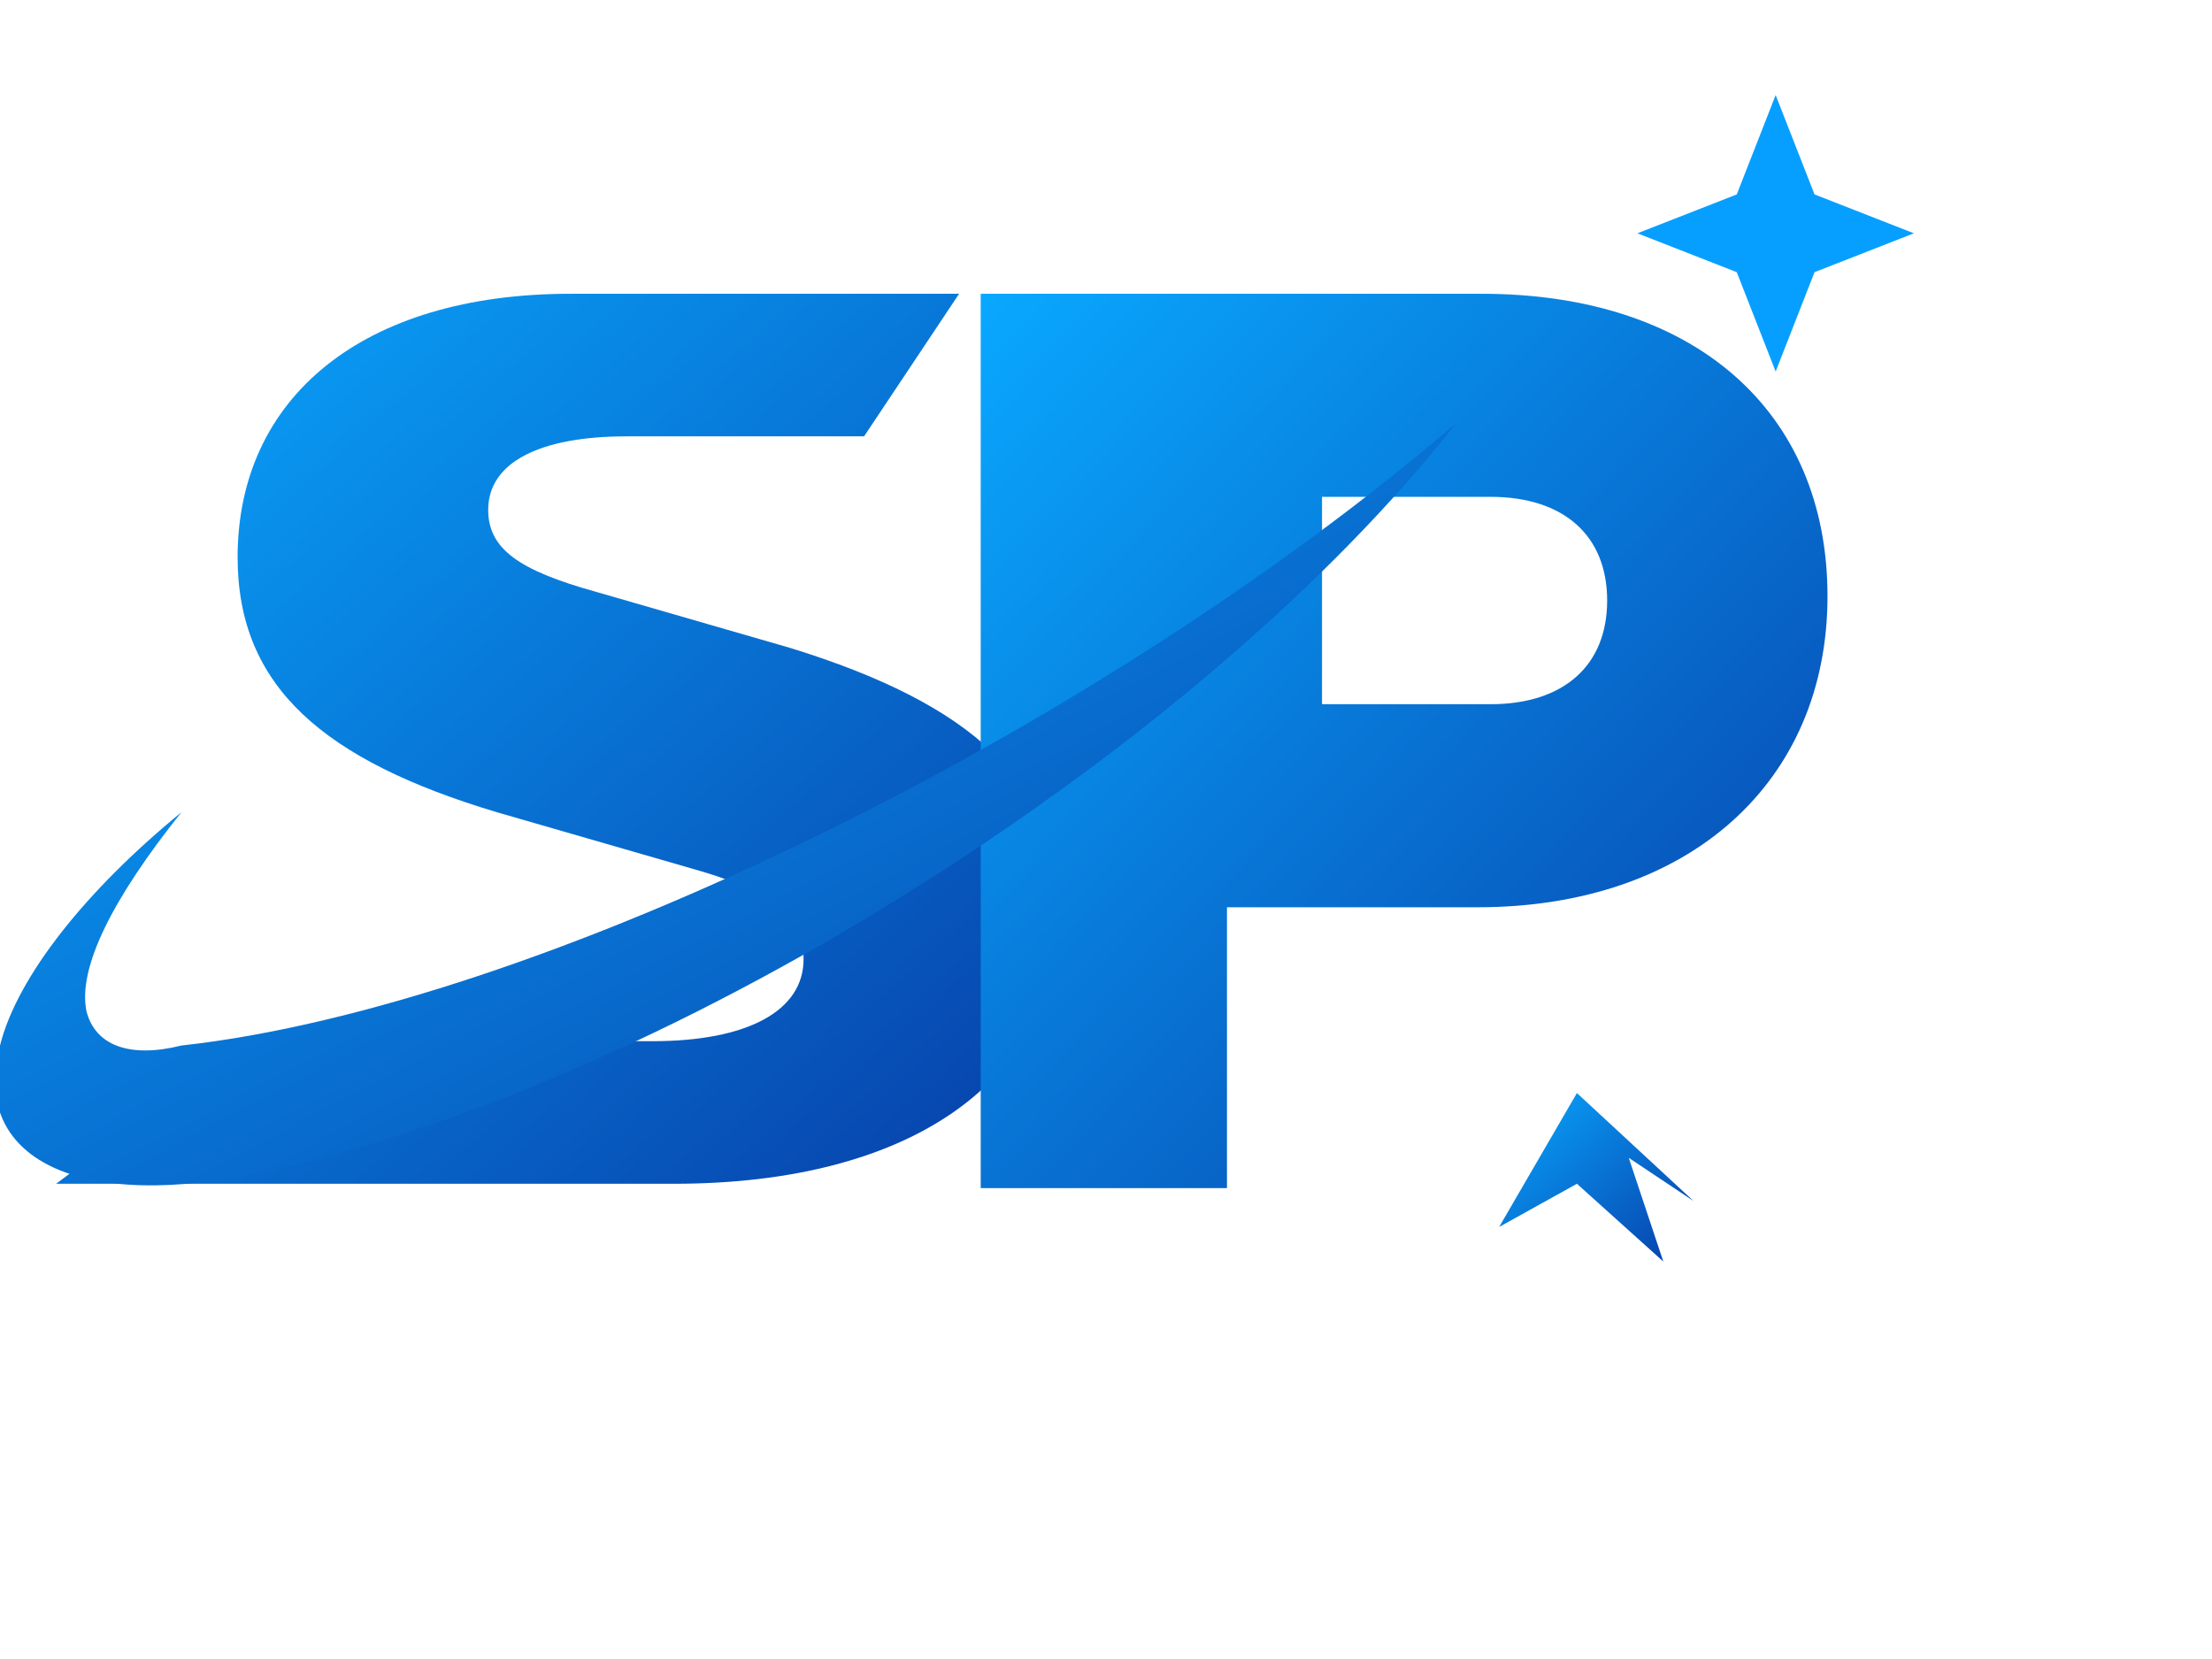
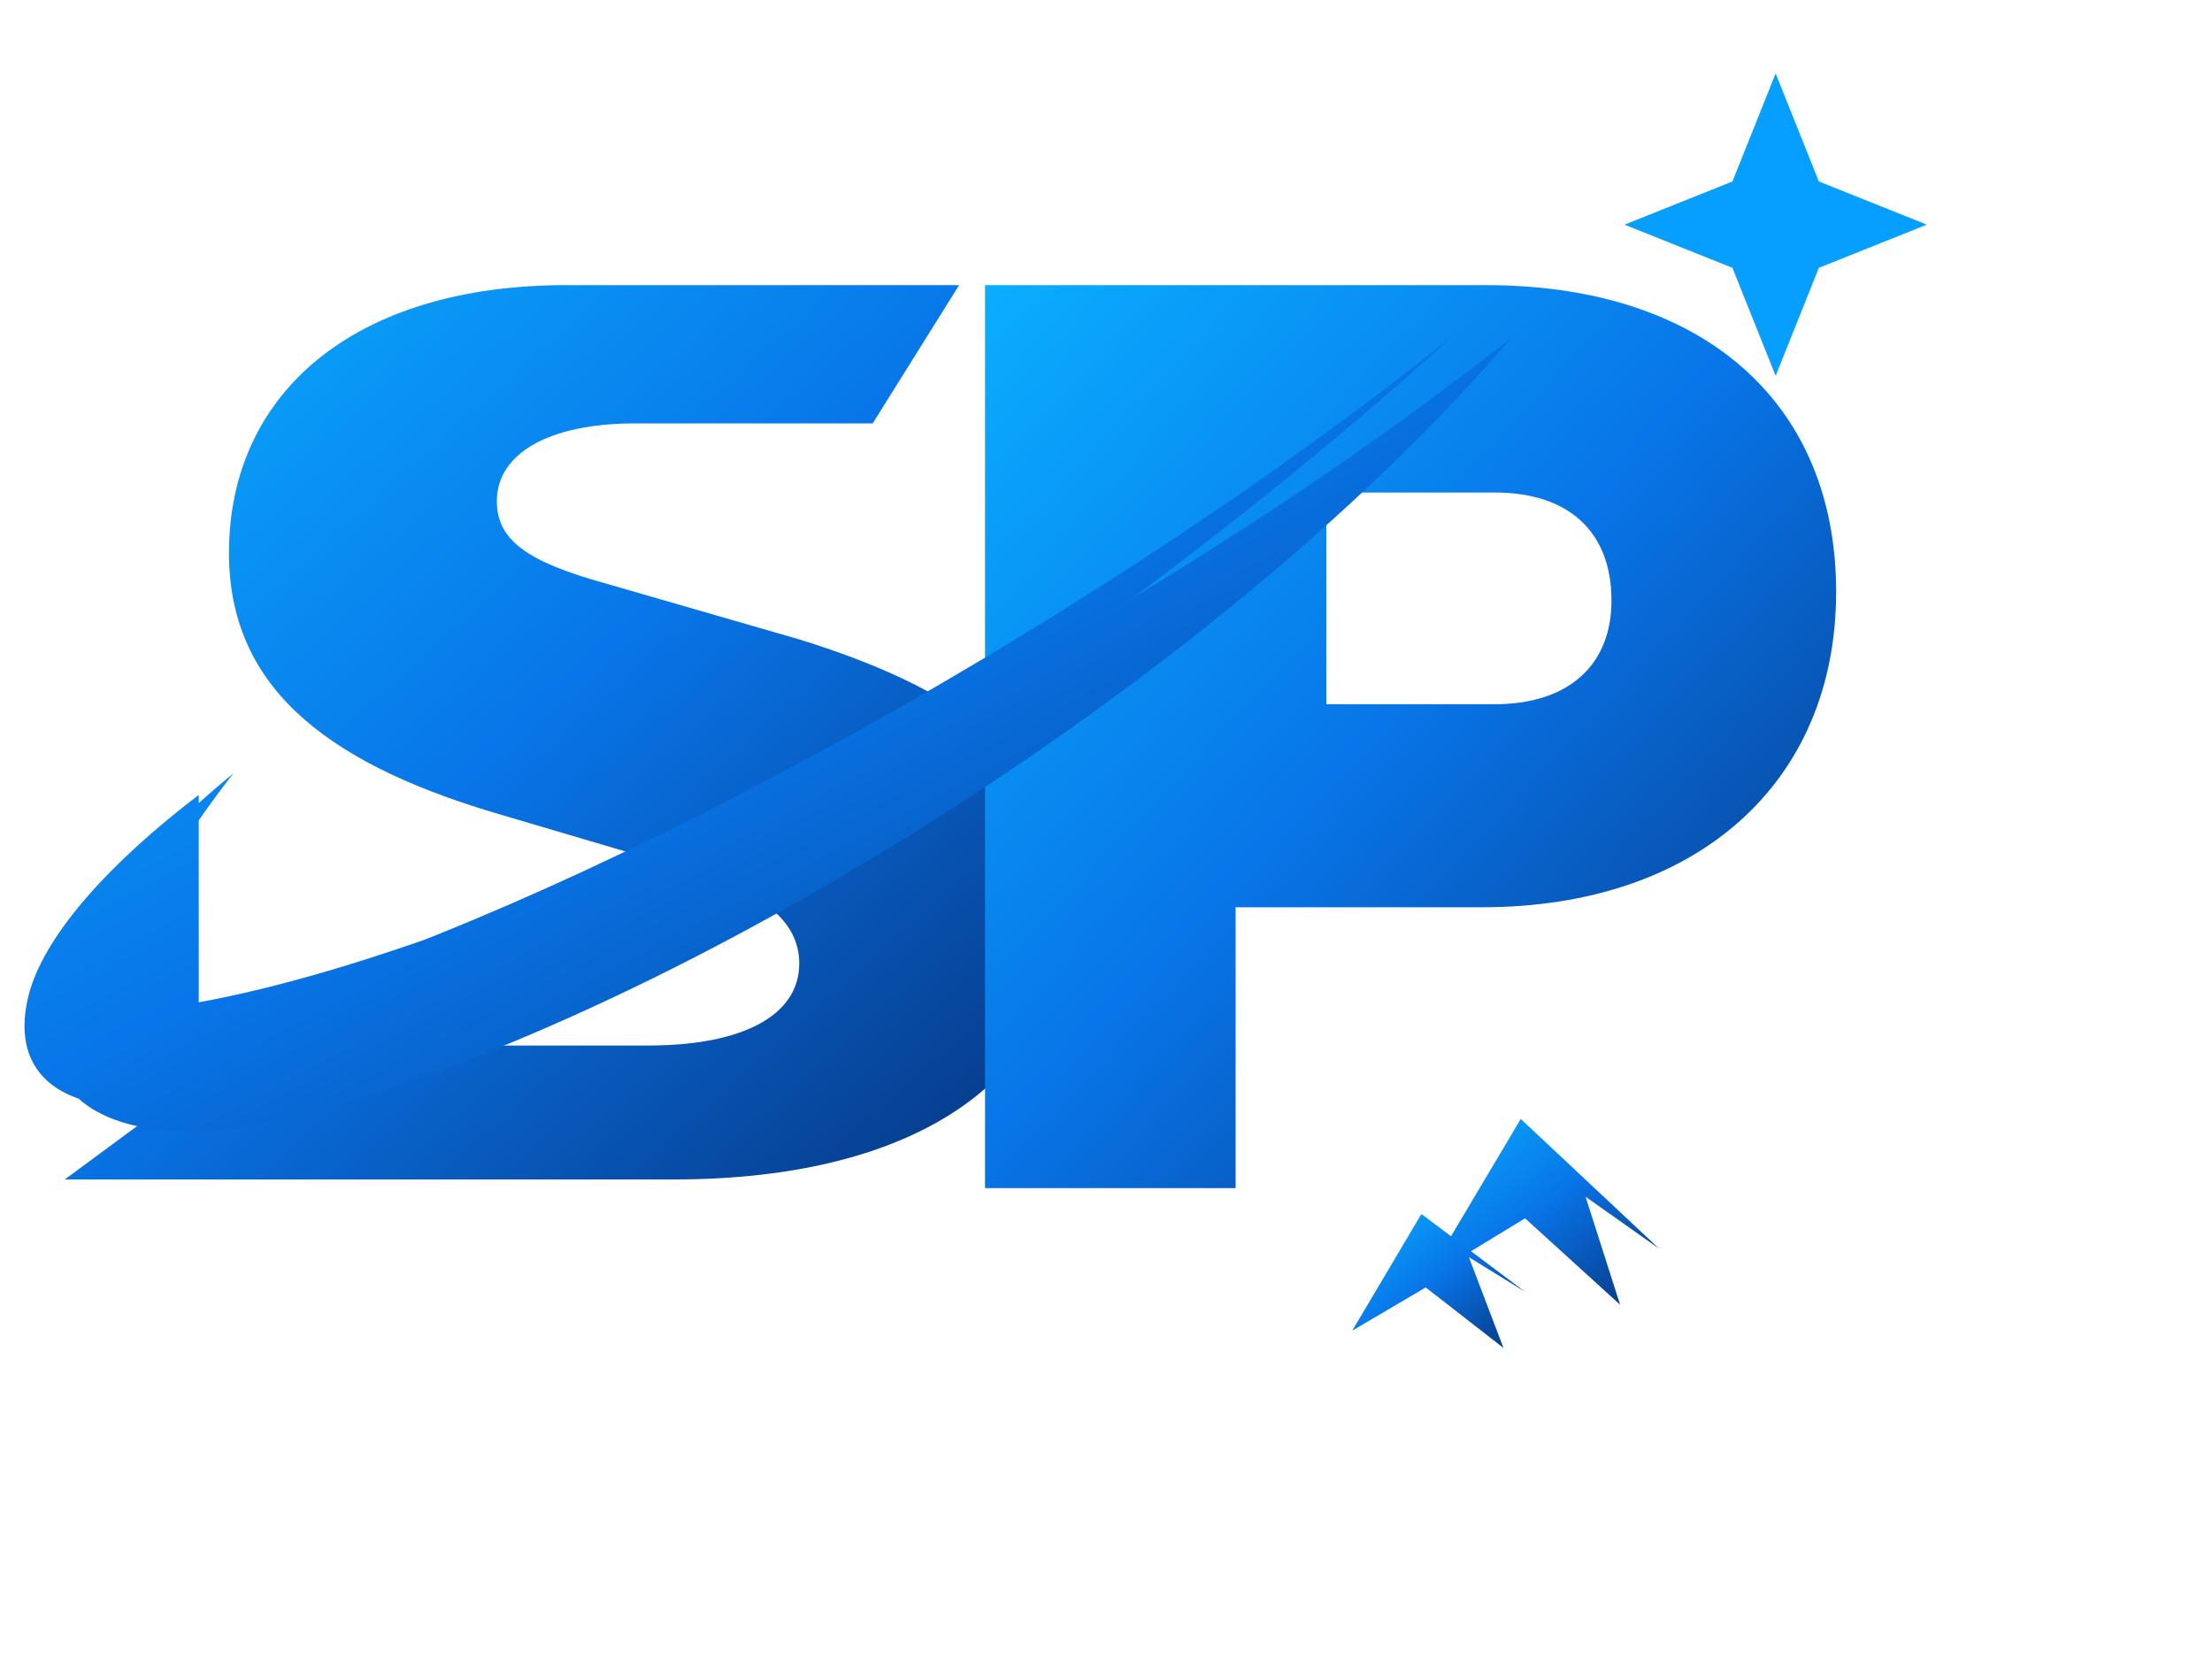
- <svg xmlns="http://www.w3.org/2000/svg" viewBox="0 0 512 384" role="img" aria-labelledby="title">
+ <svg xmlns="http://www.w3.org/2000/svg" viewBox="0 0 512 384">
  <defs>
    <linearGradient id="blue" x1="0" y1="0" x2="1" y2="1">
-       <stop stop-color="#09A8FF" />
-       <stop offset="1" stop-color="#073EA8" />
+       <stop stop-color="#0AAEFF" />
+       <stop offset=".48" stop-color="#0875E8" />
+       <stop offset="1" stop-color="#07347F" />
    </linearGradient>
  </defs>
  <g fill="url(#blue)">
-     <path d="M222 68h-90c-48 0-77 24-77 61 0 30 20 47 60 59l45 13c18 5 26 11 26 21 0 12-13 19-35 19h-94l-44 33h143c55 0 89-24 89-63 0-30-20-48-62-61l-45-13c-18-5-25-10-25-19 0-11 12-17 32-17h55z" />
-     <path d="M249 68h94c49 0 80 27 80 70 0 43-32 72-81 72h-58v65h-57V68zm57 47v48h39c17 0 27-9 27-24 0-15-10-24-27-24z" />
-     <path d="M42 242c82-9 211-72 295-144-58 74-179 152-275 173-44 10-69-3-62-29 4-16 20-36 42-54-16 20-24 36-22 46 2 8 10 11 22 8z" />
-     <path d="M365 253l-18 31 18-10 20 18-8-24 15 10-27-25z" />
+     <path d="M222 66H131c-49 0-78 25-78 62 0 30 21 48 61 60l44 13c18 5 27 12 27 22 0 12-13 19-35 19H57l-42 31h141c57 0 91-24 91-64 0-30-20-48-62-61l-45-13c-18-5-25-10-25-19 0-11 12-18 32-18h55z" />
+     <path d="M249 66h95c50 0 81 27 81 71s-32 73-82 73h-57v65h-58V66zm58 48v49h39c17 0 27-9 27-24 0-16-10-25-27-25z" />
+     <path d="M34 226c72-13 208-78 304-154-65 76-185 153-276 179-41 12-68 1-61-25 4-16 18-34 41-53-17 22-25 38-21 47 3 8 11 10 23 6 72-20 191-83 280-154C245 144 128 220 52 244c-43 14-64 3-57-21 4-13 18-29 39-45z" transform="translate(12 6)" />
+     <path d="M352 259l-22 37 23-14 22 20-8-25 17 12-32-30z" />
+     <path d="M329 281l-16 27 17-10 18 14-8-21 13 8-24-18z" />
  </g>
-   <path fill="#079FFF" d="M411 22l9 23 23 9-23 9-9 23-9-23-23-9 23-9z" />
+   <path fill="#079FFF" d="M411 17l10 25 25 10-25 10-10 25-10-25-25-10 25-10z" />
</svg>
